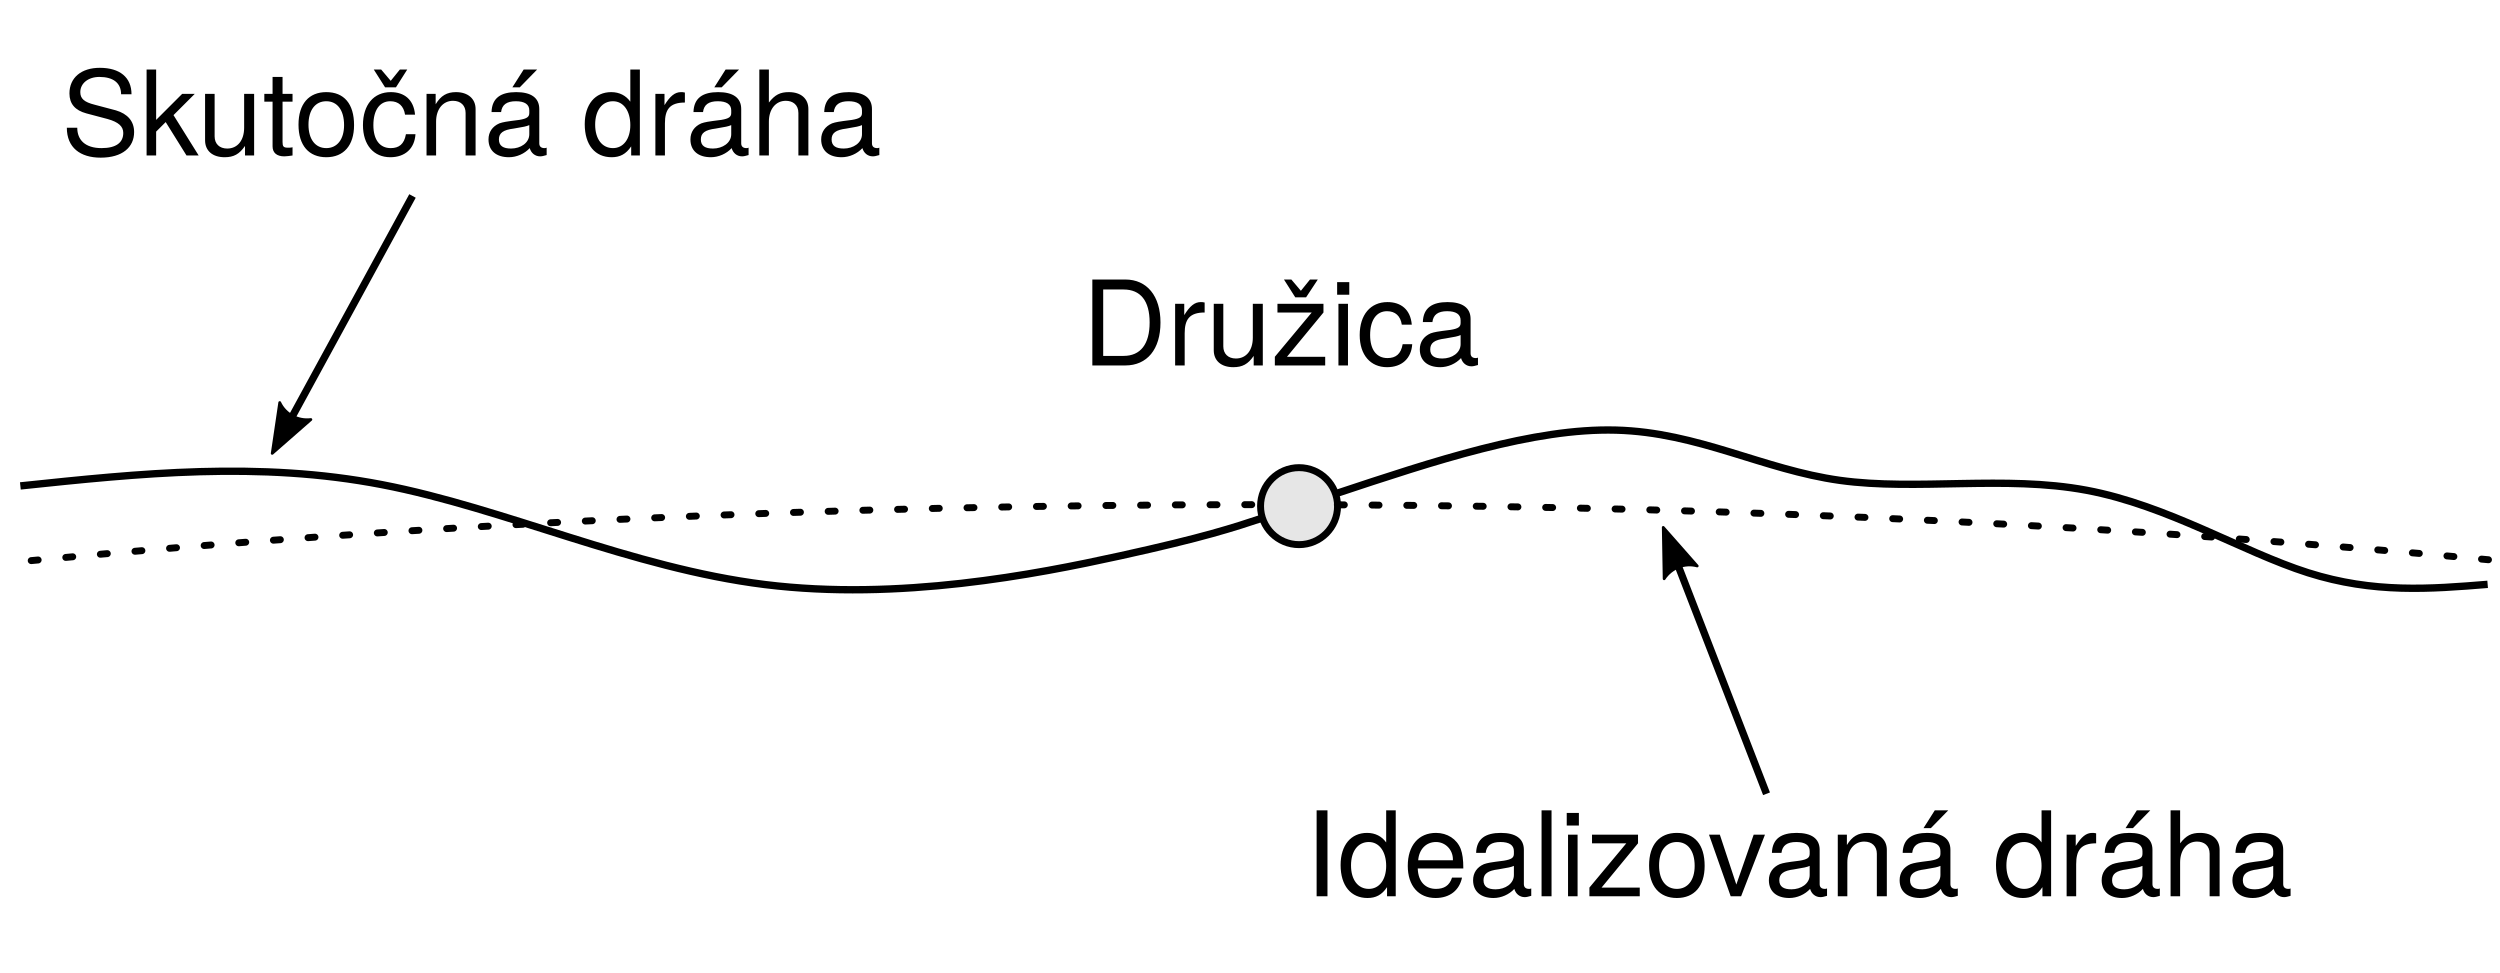
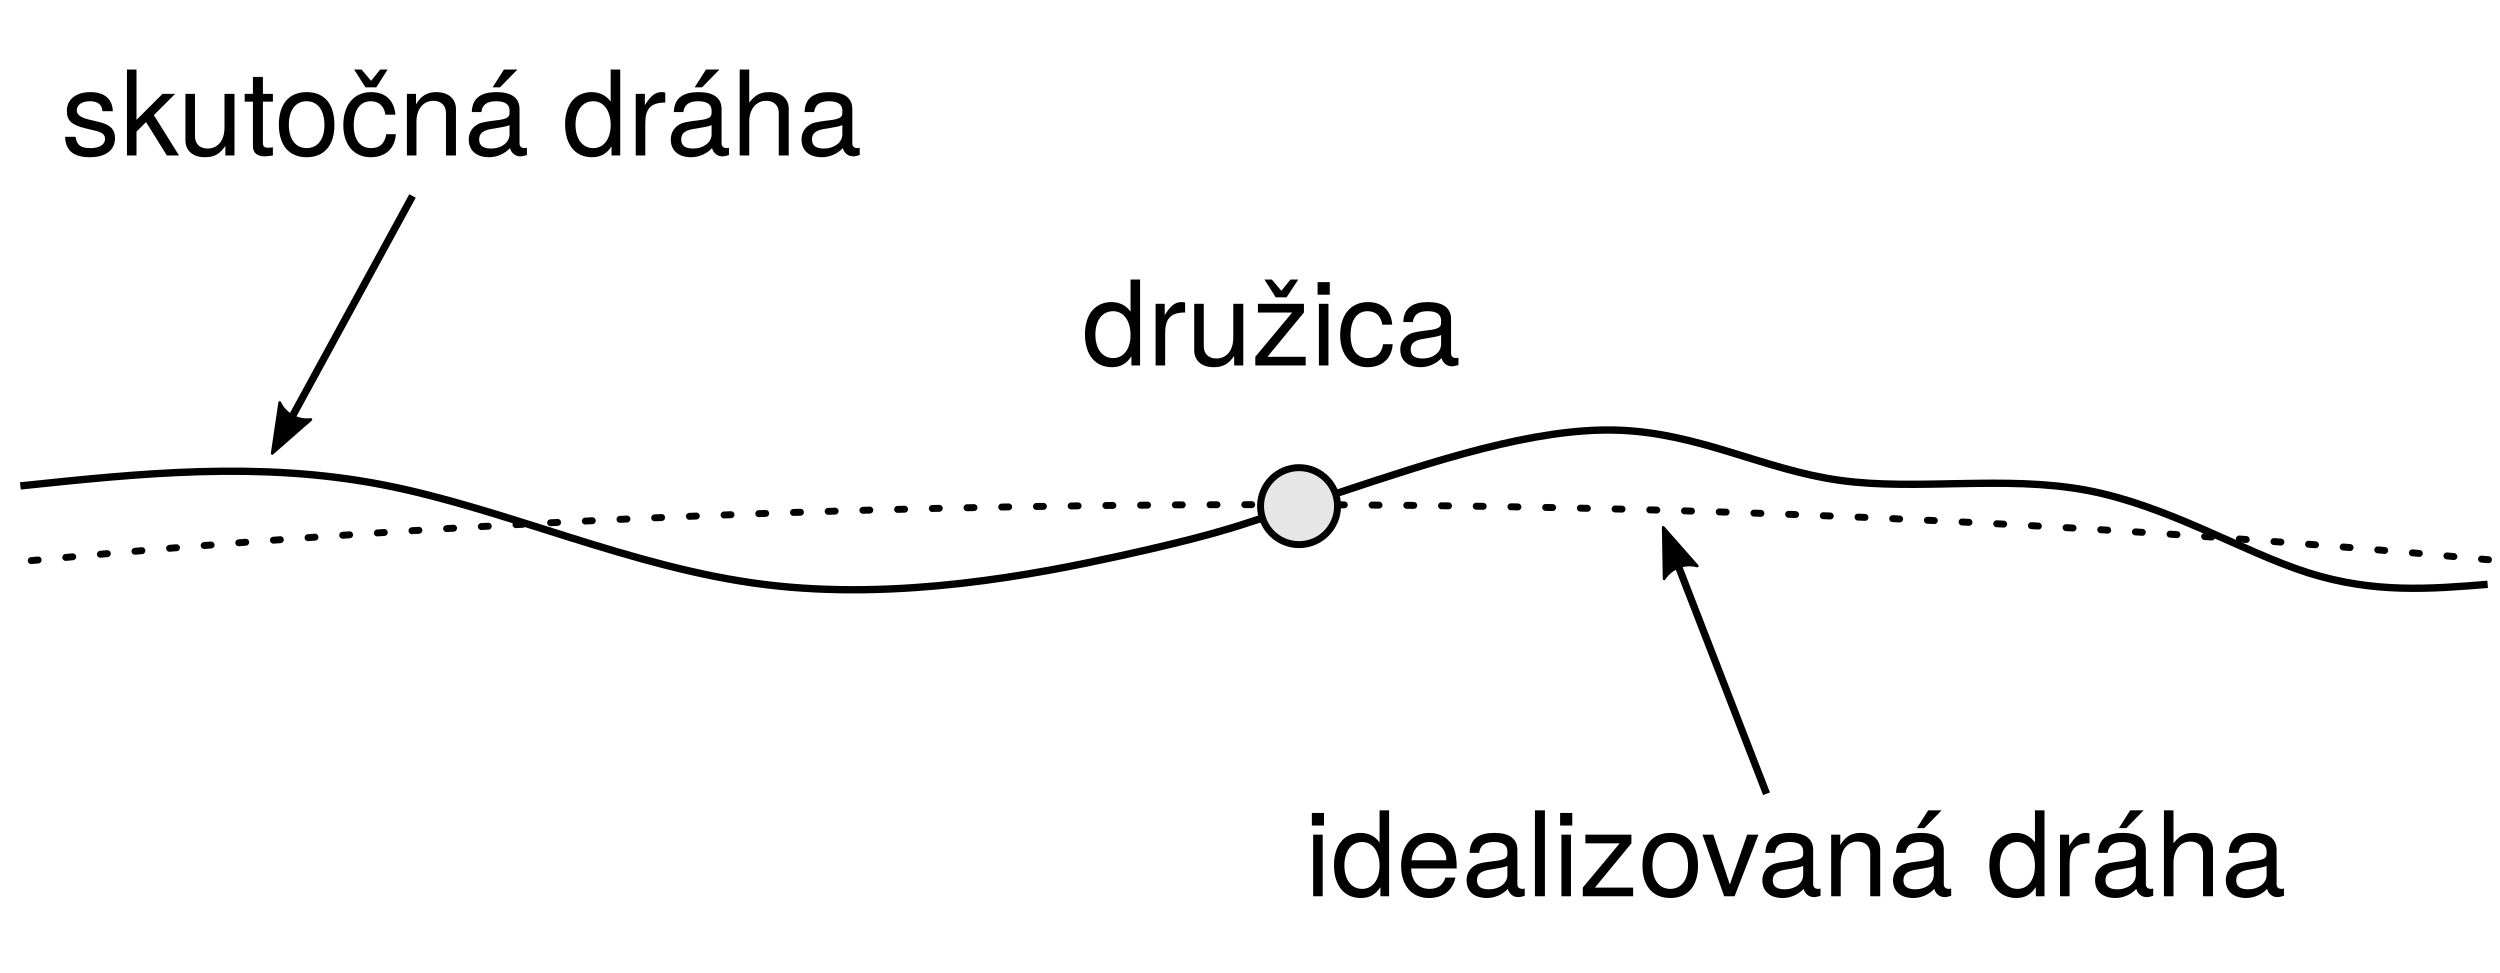
- <svg xmlns="http://www.w3.org/2000/svg" xmlns:ns1="http://www.openswatchbook.org/uri/2009/osb" width="90mm" height="35mm" viewBox="0 0 90 35" version="1.1" id="svg8">
+ <svg xmlns="http://www.w3.org/2000/svg" width="90mm" height="35mm" viewBox="0 0 90 35" version="1.1" id="svg8">
  <defs id="defs2">
    <marker style="overflow:visible" id="TriangleOutM" refX="0" refY="0" orient="auto">
      <path transform="scale(0.4)" style="fill:#000000;fill-opacity:1;fill-rule:evenodd;stroke:#000000;stroke-width:1pt;stroke-opacity:1" d="M 5.77,0 -2.88,5 V -5 Z" id="path1468" />
    </marker>
    <marker style="overflow:visible" id="DiamondS" refX="0" refY="0" orient="auto">
      <path transform="scale(0.2)" style="fill:#000000;fill-opacity:1;fill-rule:evenodd;stroke:#000000;stroke-width:1pt;stroke-opacity:1" d="M 0,-7.071 -7.071,0 0,7.071 7.071,0 Z" id="path1408" />
    </marker>
    <marker style="overflow:visible" id="Arrow2Mend" refX="0" refY="0" orient="auto">
      <path transform="scale(-0.6)" d="M 8.719,4.034 -2.207,0.016 8.719,-4.002 c -1.745,2.372 -1.735,5.617 -6e-7,8.035 z" style="fill:#000000;fill-opacity:1;fill-rule:evenodd;stroke:#000000;stroke-width:0.625;stroke-linejoin:round;stroke-opacity:1" id="path1350" />
    </marker>
    <marker style="overflow:visible" id="marker5267" refX="0" refY="0" orient="auto">
      <path transform="scale(-0.6)" d="M 8.719,4.034 -2.207,0.016 8.719,-4.002 c -1.745,2.372 -1.735,5.617 -6e-7,8.035 z" style="fill:#000000;fill-opacity:1;fill-rule:evenodd;stroke:#000000;stroke-width:0.625;stroke-linejoin:round;stroke-opacity:1" id="path5265" />
    </marker>
-     <linearGradient id="linearGradient1205" ns1:paint="solid">
+     <linearGradient id="linearGradient1205">
      <stop style="stop-color:#000000;stop-opacity:1;" offset="0" id="stop1203" />
    </linearGradient>
    <marker style="overflow:visible" id="marker2297-7" refX="0" refY="0" orient="auto">
      <path transform="scale(-0.6)" d="M 8.719,4.034 -2.207,0.016 8.719,-4.002 c -1.745,2.372 -1.735,5.617 -6e-7,8.035 z" style="fill:#000000;fill-opacity:1;fill-rule:evenodd;stroke:#000000;stroke-width:0.625;stroke-linejoin:round;stroke-opacity:1" id="path2295-5" />
    </marker>
    <marker style="overflow:visible" id="marker5267-3" refX="0" refY="0" orient="auto">
      <path transform="scale(-0.6)" d="M 8.719,4.034 -2.207,0.016 8.719,-4.002 c -1.745,2.372 -1.735,5.617 -6e-7,8.035 z" style="fill:#000000;fill-opacity:1;fill-rule:evenodd;stroke:#000000;stroke-width:0.625;stroke-linejoin:round;stroke-opacity:1" id="path5265-6" />
    </marker>
    <marker style="overflow:visible" id="marker5267-5" refX="0" refY="0" orient="auto">
      <path transform="scale(-0.6)" d="M 8.719,4.034 -2.207,0.016 8.719,-4.002 c -1.745,2.372 -1.735,5.617 -6e-7,8.035 z" style="fill:#000000;fill-opacity:1;fill-rule:evenodd;stroke:#000000;stroke-width:0.625;stroke-linejoin:round;stroke-opacity:1" id="path5265-3" />
    </marker>
    <marker style="overflow:visible" id="marker2297-7-1" refX="0" refY="0" orient="auto">
      <path transform="scale(-0.6)" d="M 8.719,4.034 -2.207,0.016 8.719,-4.002 c -1.745,2.372 -1.735,5.617 -6e-7,8.035 z" style="fill:#000000;fill-opacity:1;fill-rule:evenodd;stroke:#000000;stroke-width:0.625;stroke-linejoin:round;stroke-opacity:1" id="path2295-5-2" />
    </marker>
    <marker style="overflow:visible" id="marker5267-35" refX="0" refY="0" orient="auto">
      <path transform="scale(-0.6)" d="M 8.719,4.034 -2.207,0.016 8.719,-4.002 c -1.745,2.372 -1.735,5.617 -6e-7,8.035 z" style="fill:#000000;fill-opacity:1;fill-rule:evenodd;stroke:#000000;stroke-width:0.625;stroke-linejoin:round;stroke-opacity:1" id="path5265-62" />
    </marker>
  </defs>
  <g id="layer1" style="display:inline;mix-blend-mode:normal">
    <text xml:space="preserve" style="font-style:normal;font-variant:normal;font-weight:normal;font-stretch:normal;font-size:10.583px;line-height:1.25;font-family:Karumbi;-inkscape-font-specification:Karumbi;letter-spacing:0px;word-spacing:0px;fill:#000000;fill-opacity:1;stroke:none;stroke-width:0.265" x="33.116" y="33.907" id="text2175">
      <tspan id="tspan2173" x="33.116" y="33.907" style="stroke-width:0.265" />
    </text>
    <circle style="display:inline;mix-blend-mode:normal;fill:#000000;fill-opacity:0.1;stroke:#000000;stroke-width:0.25;stroke-linejoin:round;stroke-miterlimit:4;stroke-dasharray:none;stroke-opacity:1" id="path2151-6-7-4-6" cx="46.766" cy="18.221" r="1.386" />
    <path style="fill:none;stroke:#000000;stroke-width:0.265px;stroke-linecap:butt;stroke-linejoin:miter;stroke-opacity:1" d="M 0.733,17.493 C 5.026,17.042 9.318,16.592 13.751,17.447 c 4.433,0.855 8.971,2.999 13.787,3.597 4.816,0.598 9.759,-0.368 12.784,-1.033 3.026,-0.664 4.095,-1.02 5.165,-1.375 m 2.57,-0.853 c 3.579,-1.189 7.158,-2.378 10.118,-2.299 2.96,0.079 5.299,1.425 8.06,1.809 2.76,0.384 5.942,-0.192 8.874,0.355 2.932,0.547 5.613,2.218 7.979,2.97 2.366,0.752 4.417,0.585 6.467,0.418" id="path1240" />
    <path style="fill:none;stroke:#000000;stroke-width:0.265;stroke-linecap:butt;stroke-linejoin:miter;stroke-miterlimit:4;stroke-dasharray:none;stroke-opacity:1;marker-end:url(#marker5267)" d="m 63.595,28.576 c 0,0 -3.589,-9.264 -3.589,-9.264" id="path980" />
    <path style="display:inline;mix-blend-mode:normal;fill:none;stroke:#000000;stroke-width:0.265;stroke-linecap:butt;stroke-linejoin:miter;stroke-miterlimit:4;stroke-dasharray:none;stroke-opacity:1;marker-end:url(#marker5267-35)" d="m 14.85,7.055 c 0,0 -4.885,8.958 -4.885,8.958" id="path980-9" />
  </g>
  <g id="layer4" style="display:none">
    <ellipse style="display:inline;mix-blend-mode:normal;fill:none;fill-opacity:1;stroke:#000000;stroke-width:0.581;stroke-linejoin:round;stroke-miterlimit:4;stroke-dasharray:none;stroke-dashoffset:0;stroke-opacity:1" id="path2127-7" cx="64.057" cy="69.252" rx="64.64" ry="60.412" />
  </g>
  <g id="layer3" style="display:inline">
    <path id="path1237" style="fill:none;fill-opacity:0.3;stroke:#000000;stroke-width:0.25;stroke-linejoin:round;stroke-miterlimit:4;stroke-dasharray:0.25, 1;stroke-dashoffset:0;stroke-linecap:round" d="M 1.124,20.182 C 14.713,18.888 29.674,18.17 45.386,18.166 m 2.759,0.007 c 14.773,0.075 28.845,0.781 41.693,2.001" />
  </g>
  <g id="layer2" style="display:inline">
    <text xml:space="preserve" style="font-style:italic;font-variant:normal;font-weight:normal;font-stretch:normal;font-size:4.233px;line-height:1.25;font-family:'TeX Gyre Heros';-inkscape-font-specification:'TeX Gyre Heros, Italic';font-variant-ligatures:normal;font-variant-caps:normal;font-variant-numeric:normal;font-variant-east-asian:normal;letter-spacing:0px;word-spacing:0px;display:inline;mix-blend-mode:normal;fill:#000000;fill-opacity:1;stroke:none;stroke-width:0.265" x="38.95" y="13.159" id="text2041-9">
-       <tspan id="tspan2071-7" x="38.95" y="13.159" style="font-style:normal;font-variant:normal;font-weight:normal;font-stretch:normal;font-size:4.233px;font-family:'TeX Gyre Heros';-inkscape-font-specification:'TeX Gyre Heros';font-variant-ligatures:normal;font-variant-caps:normal;font-variant-numeric:normal;font-variant-east-asian:normal">Družica</tspan>
+       <tspan id="tspan2071-7" x="38.95" y="13.159" style="font-style:normal;font-variant:normal;font-weight:normal;font-stretch:normal;font-size:4.233px;font-family:'TeX Gyre Heros';-inkscape-font-specification:'TeX Gyre Heros';font-variant-ligatures:normal;font-variant-caps:normal;font-variant-numeric:normal;font-variant-east-asian:normal">družica</tspan>
    </text>
    <text xml:space="preserve" style="font-style:italic;font-variant:normal;font-weight:normal;font-stretch:normal;font-size:4.233px;line-height:1.25;font-family:'TeX Gyre Heros';-inkscape-font-specification:'TeX Gyre Heros, Italic';font-variant-ligatures:normal;font-variant-caps:normal;font-variant-numeric:normal;font-variant-east-asian:normal;letter-spacing:0px;word-spacing:0px;display:inline;mix-blend-mode:normal;fill:#000000;fill-opacity:1;stroke:none;stroke-width:0.265" x="2.202" y="5.597" id="text2041-9-1">
-       <tspan id="tspan2071-7-2" x="2.202" y="5.597" style="font-style:normal;font-variant:normal;font-weight:normal;font-stretch:normal;font-size:4.233px;font-family:'TeX Gyre Heros';-inkscape-font-specification:'TeX Gyre Heros';font-variant-ligatures:normal;font-variant-caps:normal;font-variant-numeric:normal;font-variant-east-asian:normal">Skutočná dráha</tspan>
+       <tspan id="tspan2071-7-2" x="2.202" y="5.597" style="font-style:normal;font-variant:normal;font-weight:normal;font-stretch:normal;font-size:4.233px;font-family:'TeX Gyre Heros';-inkscape-font-specification:'TeX Gyre Heros';font-variant-ligatures:normal;font-variant-caps:normal;font-variant-numeric:normal;font-variant-east-asian:normal">skutočná dráha</tspan>
    </text>
    <text xml:space="preserve" style="font-style:italic;font-variant:normal;font-weight:normal;font-stretch:normal;font-size:4.233px;line-height:1.25;font-family:'TeX Gyre Heros';-inkscape-font-specification:'TeX Gyre Heros, Italic';font-variant-ligatures:normal;font-variant-caps:normal;font-variant-numeric:normal;font-variant-east-asian:normal;letter-spacing:0px;word-spacing:0px;display:inline;mix-blend-mode:normal;fill:#000000;fill-opacity:1;stroke:none;stroke-width:0.265" x="46.978" y="32.268" id="text2041-9-1-7">
-       <tspan id="tspan2071-7-2-0" x="46.978" y="32.268" style="font-style:normal;font-variant:normal;font-weight:normal;font-stretch:normal;font-size:4.233px;font-family:'TeX Gyre Heros';-inkscape-font-specification:'TeX Gyre Heros';font-variant-ligatures:normal;font-variant-caps:normal;font-variant-numeric:normal;font-variant-east-asian:normal">Idealizovaná dráha</tspan>
+       <tspan id="tspan2071-7-2-0" x="46.978" y="32.268" style="font-style:normal;font-variant:normal;font-weight:normal;font-stretch:normal;font-size:4.233px;font-family:'TeX Gyre Heros';-inkscape-font-specification:'TeX Gyre Heros';font-variant-ligatures:normal;font-variant-caps:normal;font-variant-numeric:normal;font-variant-east-asian:normal">idealizovaná dráha</tspan>
    </text>
  </g>
</svg>
